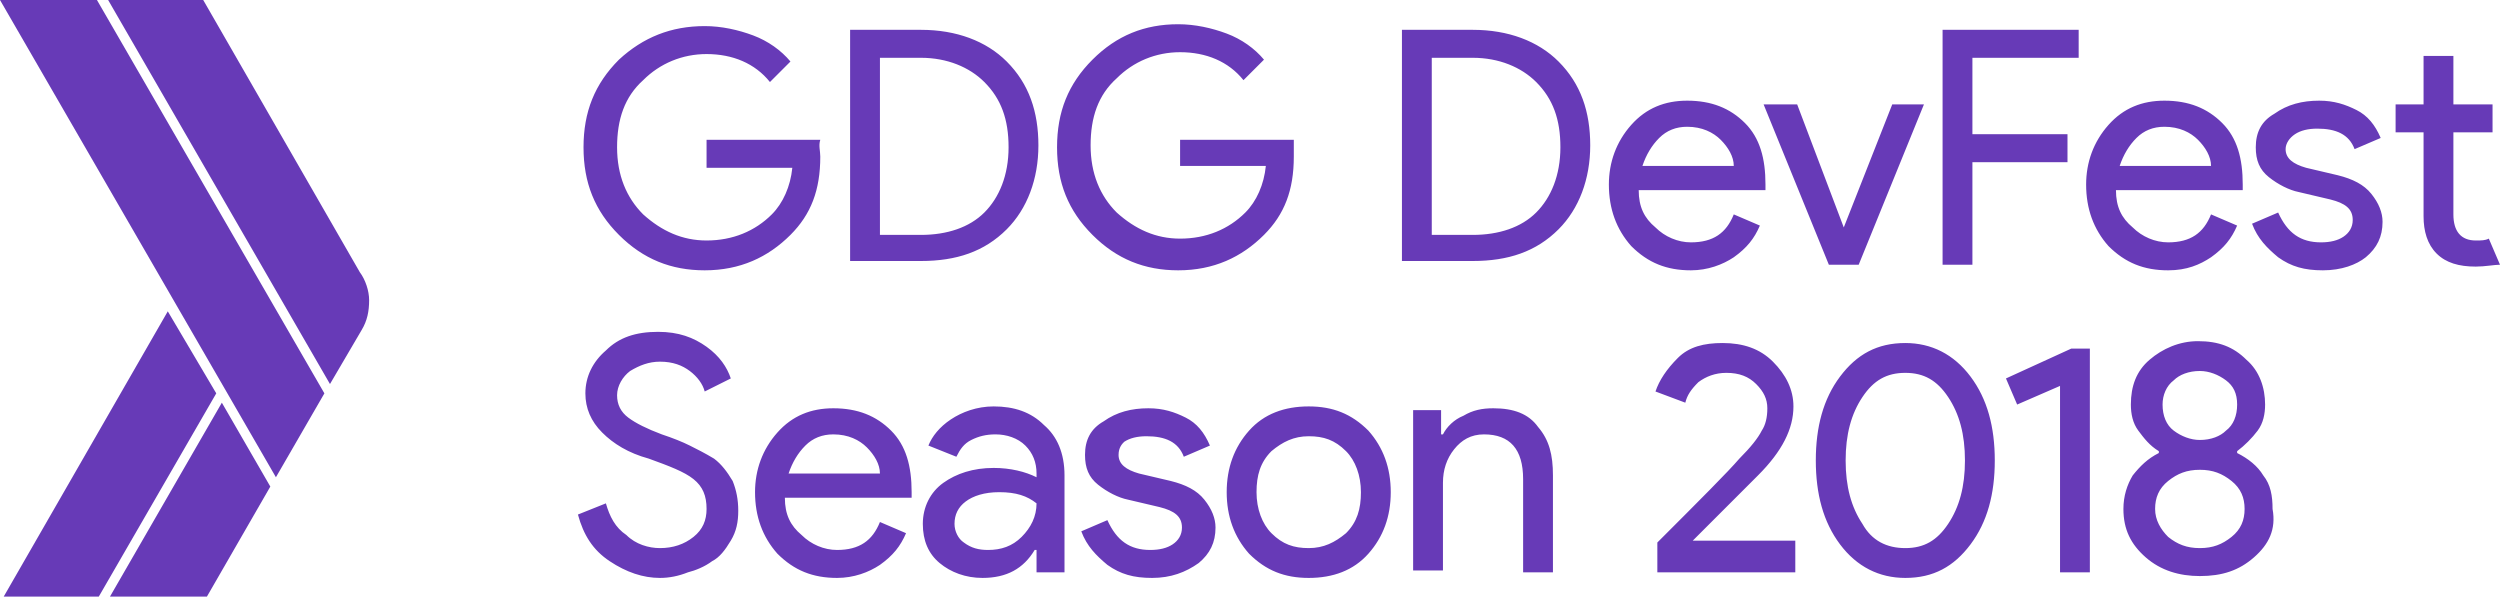
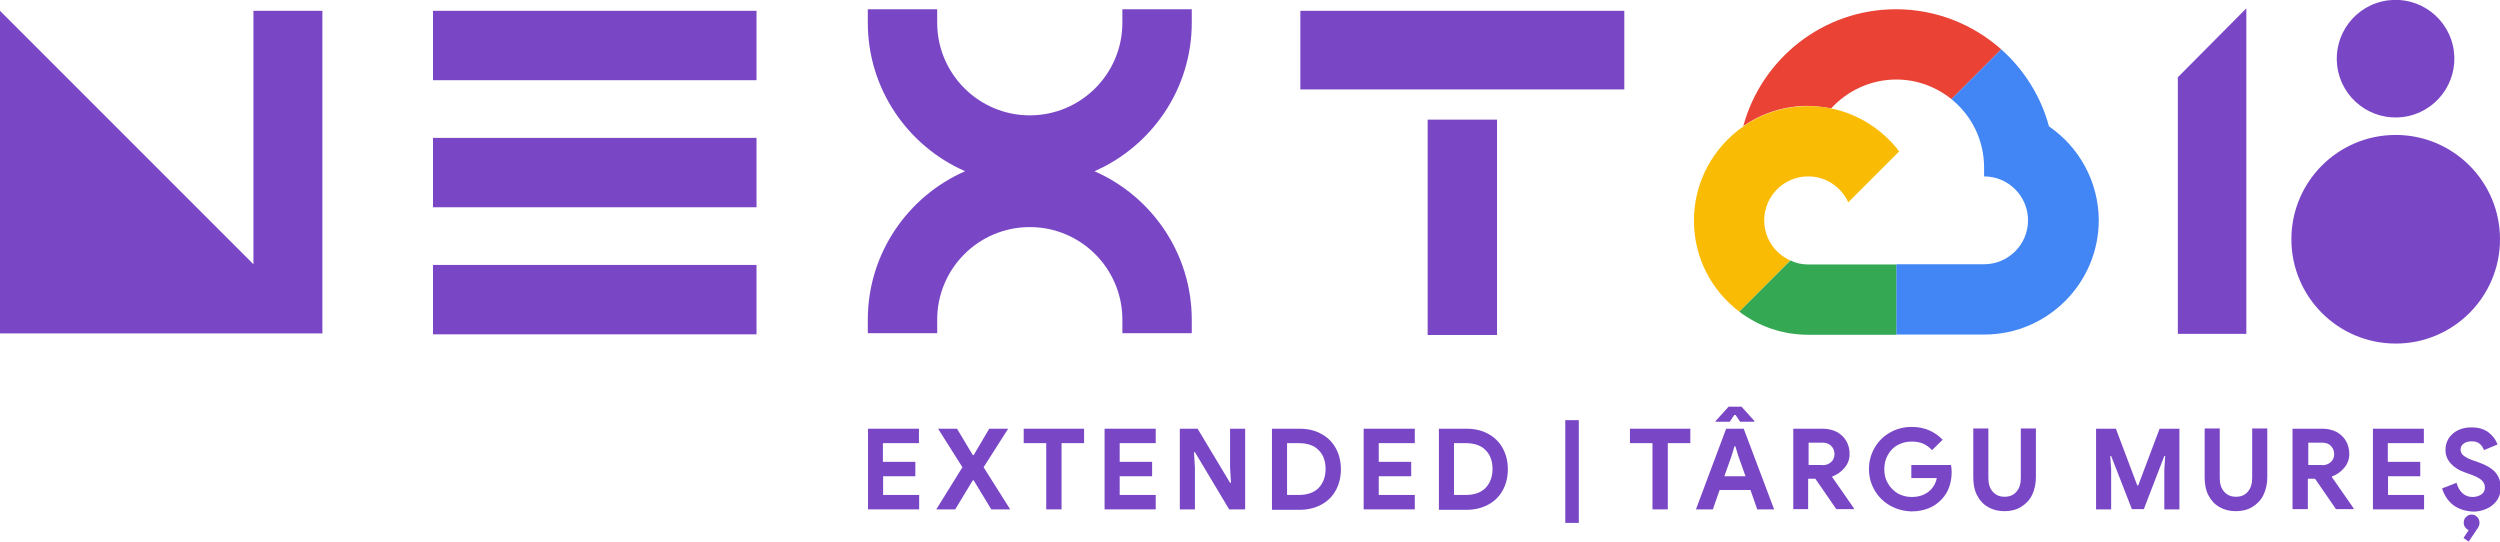
- <svg xmlns="http://www.w3.org/2000/svg" id="Layer_4" width="134.1" height="32">
-   <style>.st0{fill:#673ab7}</style>
-   <g id="XMLID_261_">
-     <path id="XMLID_259_" d="M5.2 0H0l14.8 25.6 2.6-4.5z" class="st0" />
-     <path id="XMLID_258_" d="M19.3 14.6L10.9 0H5.8l11.9 20.6 1.7-2.9c.3-.5.4-1 .4-1.6 0-.5-.2-1.1-.5-1.5z" class="st0" />
-     <path id="XMLID_257_" d="M9 16.7L.2 32h5.1l6.3-10.9z" class="st0" />
-     <path id="XMLID_256_" d="M11.9 21.6L5.9 32h5.2l3.4-5.9z" class="st0" />
+ <svg xmlns="http://www.w3.org/2000/svg" version="1.1" id="Layer_1" x="0px" y="0px" viewBox="0 0 1109.7 240.4" style="enable-background:new 0 0 1109.7 240.4;" xml:space="preserve">
+   <style type="text/css">
+ 	.st0{fill:#7946C6;}
+ 	.st1{fill:none;}
+ 	.st2{fill:#EA4335;}
+ 	.st3{fill:#4285F4;}
+ 	.st4{fill:#34A853;}
+ 	.st5{fill:#FABB05;}
+ </style>
+   <polygon class="st0" points="143.1,4.8 112.5,4.8 112.5,117.3 0,4.8 0,148 143.2,148 143.1,147.9 " />
+   <rect x="192.2" y="4.8" class="st0" width="143.6" height="30.8" />
+   <rect x="192.2" y="117.6" class="st0" width="143.6" height="30.8" />
+   <rect x="192.2" y="61.2" class="st0" width="143.6" height="30.8" />
+   <path class="st0" d="M498.2,10.1c0,22.7-18.4,41.1-41.1,41.1S416,32.7,416,10.1v-6h-30.8v6c0,29.4,17.8,54.8,43.2,65.9  c-25.4,11.1-43.2,36.5-43.2,65.9v6H416v-6c0-22.7,18.4-41.1,41.1-41.1s41.1,18.4,41.1,41.1v6H529v-6c0-29.4-17.8-54.8-43.2-65.9  C511.2,64.9,529,39.5,529,10.1v-6h-30.8V10.1z" />
+   <g>
+     <g>
+       <path class="st1" d="M812.9,48.1C812.8,48.1,812.8,48.1,812.9,48.1c12.2,2.5,22.9,9.5,30.2,19.1l-22.6,22.6    c-3.1-6.8-9.9-11.5-17.8-11.5c-10.8,0-19.5,8.8-19.5,19.5c0,7.9,4.7,14.7,11.5,17.8l0,0c2.5,1.1,5.2,1.8,8,1.8h39v0l0,0h39    c10.8,0,19.5-8.8,19.5-19.5c0-10.8-8.8-19.5-19.5-19.5v-3.9c0-12.3-5.7-23.2-14.5-30.4c-6.7-5.4-15.2-8.7-24.5-8.7    C830.3,35.4,820,40.3,812.9,48.1z" />
+     </g>
+     <g>
+       <path class="st2" d="M812.8,48.1C812.8,48.1,812.8,48.1,812.8,48.1c7.2-7.8,17.5-12.8,28.9-12.8c9.3,0,17.8,3.3,24.5,8.7    c0,0,0,0,0,0l22.1-22.1c0,0,0,0,0,0l0,0c-12.4-11-28.8-17.8-46.7-17.8c-32.4,0-59.7,22-67.8,51.9c0,0,0.1,0,0.1-0.1    c8.2-5.6,18-8.9,28.6-8.9C806.1,47.1,809.5,47.5,812.8,48.1z" />
+     </g>
+     <g>
+       <path class="st3" d="M909.5,56.1c-3.6-13.4-11.1-25.2-21.2-34.2c0,0,0,0,0,0L866.2,44c0,0,0,0,0,0c8.9,7.2,14.5,18.1,14.5,30.4    v3.9c10.8,0,19.5,8.8,19.5,19.5c0,10.8-8.8,19.5-19.5,19.5h-39l0,0v31.2l0,0h39.1c28,0,50.8-22.8,50.8-50.8    C931.5,80.5,922.8,65.2,909.5,56.1z" />
+     </g>
+     <g>
+       <path class="st4" d="M841.7,117.4h-39c-2.9,0-5.6-0.6-8-1.8l0,0c0,0,0,0,0,0L772,138.3c8.5,6.5,19.1,10.3,30.7,10.3h39v0V117.4    L841.7,117.4z" />
+     </g>
+     <g>
+       <path class="st5" d="M794.6,115.6c-6.8-3.1-11.5-9.9-11.5-17.8c0-10.8,8.8-19.5,19.5-19.5c7.9,0,14.7,4.7,17.8,11.5l22.6-22.6    c-7.3-9.6-18-16.6-30.3-19.1c-3.3-0.7-6.7-1-10.1-1c-10.6,0-20.5,3.3-28.6,8.9c-13.3,9.2-22.1,24.5-22.1,41.9    c0,16.5,7.9,31.2,20.1,40.4l0,0L794.6,115.6C794.6,115.6,794.6,115.6,794.6,115.6z" />
+     </g>
  </g>
-   <g id="XMLID_1_">
-     <path d="M44 8.4c0 1.8-.5 3.1-1.6 4.2-1.2 1.2-2.7 1.9-4.6 1.9-1.8 0-3.3-.6-4.6-1.9-1.3-1.3-1.9-2.8-1.9-4.7s.6-3.4 1.9-4.7C34.5 2 36 1.4 37.8 1.4c.9 0 1.8.2 2.6.5s1.5.8 2 1.4l-1.1 1.1c-.8-1-2-1.5-3.4-1.5-1.3 0-2.5.5-3.4 1.4-1 .9-1.4 2.1-1.4 3.6s.5 2.7 1.4 3.6c1 .9 2.1 1.4 3.4 1.4 1.4 0 2.6-.5 3.5-1.4.6-.6 1-1.5 1.1-2.5h-4.6V7.5H44c-.1.3 0 .6 0 .9zM45.6 14.2V1.6h3.8c1.9 0 3.5.6 4.6 1.7 1.2 1.2 1.7 2.7 1.7 4.5s-.6 3.4-1.7 4.5c-1.2 1.2-2.7 1.7-4.6 1.7h-3.8zm1.6-1.6h2.2c1.4 0 2.6-.4 3.4-1.2.8-.8 1.3-2 1.3-3.5s-.4-2.6-1.3-3.5c-.8-.8-2-1.3-3.4-1.3h-2.2v9.5zM69.4 8.4c0 1.8-.5 3.1-1.6 4.2-1.2 1.2-2.7 1.9-4.6 1.9-1.8 0-3.3-.6-4.6-1.9-1.3-1.3-1.9-2.8-1.9-4.7s.6-3.4 1.9-4.7c1.3-1.3 2.8-1.9 4.6-1.9.9 0 1.8.2 2.6.5s1.5.8 2 1.4l-1.1 1.1c-.8-1-2-1.5-3.4-1.5-1.3 0-2.5.5-3.4 1.4-1 .9-1.4 2.1-1.4 3.6s.5 2.7 1.4 3.6c1 .9 2.1 1.4 3.4 1.4 1.4 0 2.6-.5 3.5-1.4.6-.6 1-1.5 1.1-2.5h-4.6V7.5h6.1v.9zM75.2 14.2V1.6H79c1.9 0 3.5.6 4.6 1.7 1.2 1.2 1.7 2.7 1.7 4.5s-.6 3.4-1.7 4.5C82.4 13.5 80.9 14 79 14h-3.8zm1.6-1.6H79c1.4 0 2.6-.4 3.4-1.2.8-.8 1.3-2 1.3-3.5s-.4-2.6-1.3-3.5c-.8-.8-2-1.3-3.4-1.3h-2.2v9.5zM90.7 14.5c-1.3 0-2.3-.4-3.2-1.3-.8-.9-1.2-2-1.2-3.3 0-1.2.4-2.3 1.2-3.2.8-.9 1.8-1.3 3-1.3 1.3 0 2.3.4 3.1 1.2.8.8 1.1 1.9 1.1 3.3v.3h-6.8c0 .9.3 1.5.9 2 .5.5 1.2.8 1.9.8 1.2 0 1.9-.5 2.3-1.5l1.4.6c-.3.7-.7 1.2-1.4 1.7-.6.4-1.4.7-2.3.7zM93 8.9c0-.5-.3-1-.7-1.4-.4-.4-1-.7-1.8-.7-.6 0-1.1.2-1.5.6-.4.4-.7.9-.9 1.5H93zM98.1 14.2l-3.5-8.6h1.8l2.5 6.6 2.6-6.6h1.7l-3.5 8.6h-1.6zM105.8 14.2h-1.6V1.6h7.3v1.5h-5.7v4.1h5.1v1.5h-5.1v5.5zM116.3 14.5c-1.3 0-2.3-.4-3.2-1.3-.8-.9-1.2-2-1.2-3.3 0-1.2.4-2.3 1.2-3.2.8-.9 1.8-1.3 3-1.3 1.3 0 2.3.4 3.1 1.2.8.8 1.1 1.9 1.1 3.3v.3h-6.8c0 .9.3 1.5.9 2 .5.5 1.2.8 1.9.8 1.2 0 1.9-.5 2.3-1.5l1.4.6c-.3.7-.7 1.2-1.4 1.7-.6.4-1.3.7-2.3.7zm2.3-5.6c0-.5-.3-1-.7-1.4-.4-.4-1-.7-1.8-.7-.6 0-1.1.2-1.5.6-.4.4-.7.9-.9 1.5h4.9zM124.6 14.5c-1 0-1.7-.2-2.4-.7-.6-.5-1.1-1-1.4-1.8l1.4-.6c.5 1.1 1.2 1.6 2.3 1.6.5 0 .9-.1 1.2-.3.3-.2.5-.5.5-.9 0-.6-.4-.9-1.2-1.1l-1.7-.4c-.5-.1-1.1-.4-1.6-.8s-.7-.9-.7-1.6c0-.8.3-1.4 1-1.8.7-.5 1.5-.7 2.4-.7.8 0 1.4.2 2 .5.6.3 1 .8 1.3 1.5l-1.4.6c-.3-.8-1-1.1-2-1.1-.5 0-.9.1-1.2.3-.3.2-.5.5-.5.8 0 .5.4.8 1.1 1l1.7.4c.8.2 1.4.5 1.8 1 .4.5.6 1 .6 1.5 0 .8-.3 1.4-.9 1.9-.5.4-1.3.7-2.3.7zM132.8 14.3c-.9 0-1.6-.2-2.1-.7-.5-.5-.7-1.2-.7-2V7.1h-1.5V5.6h1.5V3h1.6v2.6h2.1v1.5h-2.1v4.4c0 .9.4 1.4 1.2 1.4.3 0 .5 0 .7-.1l.6 1.4c-.3 0-.8.1-1.3.1zM35.4 31c-.9 0-1.8-.3-2.7-.9-.9-.6-1.4-1.4-1.7-2.5l1.5-.6c.2.7.5 1.3 1.1 1.7.5.5 1.2.7 1.8.7.7 0 1.3-.2 1.8-.6.5-.4.7-.9.7-1.5 0-.7-.2-1.2-.7-1.6-.5-.4-1.3-.7-2.4-1.1-1.1-.3-1.9-.8-2.5-1.4-.6-.6-.9-1.3-.9-2.1 0-.9.4-1.7 1.1-2.3.7-.7 1.6-1 2.8-1 1.1 0 1.9.3 2.6.8.7.5 1.1 1.1 1.3 1.7l-1.4.7c-.1-.4-.4-.8-.8-1.1-.4-.3-.9-.5-1.6-.5-.6 0-1.1.2-1.6.5-.4.3-.7.8-.7 1.3s.2.9.6 1.2c.4.3 1 .6 1.8.9.6.2 1.1.4 1.5.6.4.2.8.4 1.3.7.4.3.7.7 1 1.2.2.5.3 1 .3 1.6 0 .6-.1 1.1-.4 1.6-.3.5-.6.9-1 1.1-.4.3-.9.5-1.3.6-.5.2-1 .3-1.5.3zM44.9 31c-1.3 0-2.3-.4-3.2-1.3-.8-.9-1.2-2-1.2-3.3 0-1.2.4-2.3 1.2-3.2.8-.9 1.8-1.3 3-1.3 1.3 0 2.3.4 3.1 1.2.8.8 1.1 1.9 1.1 3.3v.3h-6.8c0 .9.3 1.5.9 2 .5.5 1.2.8 1.9.8 1.2 0 1.9-.5 2.3-1.5l1.4.6c-.3.7-.7 1.2-1.4 1.7-.6.4-1.4.7-2.3.7zm2.3-5.6c0-.5-.3-1-.7-1.4-.4-.4-1-.7-1.8-.7-.6 0-1.1.2-1.5.6-.4.4-.7.9-.9 1.5h4.9zM52.7 31c-.9 0-1.7-.3-2.3-.8-.6-.5-.9-1.2-.9-2.1 0-.9.4-1.7 1.1-2.2.7-.5 1.6-.8 2.7-.8.9 0 1.7.2 2.3.5v-.2c0-.6-.2-1.1-.6-1.5-.4-.4-1-.6-1.6-.6-.5 0-.9.1-1.3.3-.4.2-.6.5-.8.9l-1.5-.6c.2-.5.6-1 1.2-1.4.6-.4 1.4-.7 2.3-.7 1.1 0 2 .3 2.7 1 .7.6 1.1 1.5 1.1 2.7v5.2h-1.5v-1.2h-.1c-.6 1-1.5 1.5-2.8 1.5zm.3-1.5c.7 0 1.3-.2 1.8-.7.5-.5.8-1.1.8-1.8-.5-.4-1.1-.6-2-.6-.8 0-1.4.2-1.8.5-.4.3-.6.7-.6 1.2 0 .4.2.8.5 1 .4.3.8.4 1.3.4zM61.8 31c-1 0-1.7-.2-2.4-.7-.6-.5-1.1-1-1.4-1.8l1.4-.6c.5 1.1 1.2 1.6 2.3 1.6.5 0 .9-.1 1.2-.3.3-.2.5-.5.5-.9 0-.6-.4-.9-1.2-1.1l-1.7-.4c-.5-.1-1.1-.4-1.6-.8s-.7-.9-.7-1.6c0-.8.3-1.4 1-1.8.7-.5 1.5-.7 2.4-.7.8 0 1.4.2 2 .5.6.3 1 .8 1.3 1.5l-1.4.6c-.3-.8-1-1.1-2-1.1-.5 0-.9.1-1.2.3-.1.1-.3.3-.3.7 0 .5.4.8 1.1 1l1.7.4c.8.2 1.4.5 1.8 1 .4.5.6 1 .6 1.5 0 .8-.3 1.4-.9 1.9-.7.5-1.5.8-2.5.8zM67 23.1c.8-.9 1.9-1.3 3.2-1.3 1.3 0 2.3.4 3.2 1.3.8.9 1.2 2 1.2 3.3 0 1.3-.4 2.4-1.2 3.3-.8.9-1.9 1.3-3.2 1.3-1.3 0-2.3-.4-3.2-1.3-.8-.9-1.2-2-1.2-3.3 0-1.3.4-2.4 1.2-3.3zm1.2 5.5c.6.6 1.2.8 2 .8s1.4-.3 2-.8c.6-.6.8-1.3.8-2.2 0-.9-.3-1.7-.8-2.2-.6-.6-1.2-.8-2-.8s-1.4.3-2 .8c-.6.6-.8 1.3-.8 2.2 0 .9.3 1.7.8 2.2zM77.3 22.1v1.2h.1c.2-.4.6-.8 1.1-1 .5-.3 1-.4 1.6-.4 1.1 0 1.9.3 2.4 1 .6.7.8 1.5.8 2.6v5.2h-1.6v-5c0-1.6-.7-2.4-2.1-2.4-.7 0-1.2.3-1.6.8-.4.5-.6 1.1-.6 1.8v4.7h-1.6V22h1.5zM96.5 30.7h-7.6v-1.6c2.3-2.3 3.8-3.8 4.4-4.5.6-.6 1-1.1 1.2-1.5.2-.3.3-.7.3-1.2s-.2-.9-.6-1.3c-.4-.4-.9-.6-1.6-.6-.6 0-1.1.2-1.5.5-.4.4-.6.7-.7 1.1l-1.6-.6c.2-.6.6-1.2 1.2-1.8.6-.6 1.4-.8 2.4-.8 1.1 0 2 .3 2.7 1 .7.7 1.1 1.5 1.1 2.4 0 1.2-.6 2.4-1.9 3.7L90.8 29h5.5v1.7zM105.7 29.2c-.9 1.2-2 1.8-3.5 1.8-1.4 0-2.6-.6-3.5-1.8-.9-1.2-1.3-2.7-1.3-4.5 0-1.8.4-3.3 1.3-4.5.9-1.2 2-1.8 3.5-1.8 1.4 0 2.6.6 3.5 1.8.9 1.2 1.3 2.7 1.3 4.5 0 1.8-.4 3.3-1.3 4.5zm-3.5.2c1 0 1.7-.4 2.3-1.3.6-.9.9-2 .9-3.4s-.3-2.5-.9-3.4c-.6-.9-1.3-1.3-2.3-1.3-1 0-1.7.4-2.3 1.3-.6.9-.9 2-.9 3.4s.3 2.5.9 3.4c.5.9 1.3 1.3 2.3 1.3zM112.1 30.7h-1.6v-10l-2.3 1-.6-1.4 3.5-1.6h1v12zM120.9 29.9c-.8.7-1.7 1-2.9 1-1.1 0-2.1-.3-2.9-1-.8-.7-1.2-1.5-1.2-2.6 0-.7.2-1.3.5-1.8.4-.5.8-.9 1.4-1.2v-.1c-.5-.3-.8-.7-1.1-1.1-.3-.4-.4-.9-.4-1.4 0-1 .3-1.8 1-2.4.7-.6 1.6-1 2.6-1 1.1 0 1.9.3 2.6 1 .7.6 1 1.5 1 2.4 0 .5-.1 1-.4 1.4-.3.4-.7.8-1.1 1.1v.1c.6.3 1.1.7 1.4 1.2.4.5.5 1.1.5 1.8.2 1.1-.2 1.9-1 2.6zm-4.6-1.1c.5.4 1 .6 1.7.6s1.2-.2 1.7-.6c.5-.4.7-.9.7-1.5s-.2-1.1-.7-1.5c-.5-.4-1-.6-1.7-.6s-1.2.2-1.7.6c-.5.4-.7.9-.7 1.5s.3 1.1.7 1.5zm.3-5.7c.4.3.9.5 1.4.5.6 0 1.1-.2 1.4-.5.4-.3.6-.8.6-1.4 0-.6-.2-1-.6-1.3-.4-.3-.9-.5-1.4-.5-.6 0-1.1.2-1.4.5-.4.3-.6.8-.6 1.3 0 .6.2 1.1.6 1.4z" class="st0" />
+   <rect x="633.7" y="53.1" class="st0" width="30.8" height="95.6" />
+   <rect x="577.2" y="4.8" class="st0" width="143.8" height="34.9" />
+   <g>
+     <polygon class="st0" points="966.7,148.2 997.1,148.2 997.1,3.7 966.7,34.3  " />
  </g>
+   <g>
+     <circle class="st0" cx="1063.4" cy="106.2" r="46.3" />
+   </g>
+   <g>
+     <ellipse transform="matrix(0.9732 -0.2298 0.2298 0.9732 22.4434 245.0129)" class="st0" cx="1063.4" cy="26.1" rx="26.1" ry="26.1" />
+   </g>
+   <path class="st0" d="M385.2,190.3h22.7v6.4h-16v8.3h14.4v6.4H392v8.3h16v6.4h-22.7V190.3z" />
+   <path class="st0" d="M427.2,207.4l-10.8-17.1h8.4l7,11.7h0.4l6.9-11.7h8.4l-10.9,17.1l11.8,18.7h-8.4l-7.8-12.9h-0.4l-7.8,12.9h-8.4  L427.2,207.4z" />
+   <path class="st0" d="M464.4,196.7h-10v-6.4h26.8v6.4h-10v29.4h-6.8V196.7z" />
+   <path class="st0" d="M490.3,190.3H513v6.4h-16v8.3h14.4v6.4H497v8.3h16v6.4h-22.7V190.3z" />
+   <path class="st0" d="M523.7,190.3h7.9l14.4,24h0.4l-0.4-6.9v-17.1h6.7v35.8h-7.1l-15.2-25.4H530l0.4,6.9v18.5h-6.7V190.3z" />
+   <path class="st0" d="M564.6,190.3h12.1c3.7,0,7,0.7,9.8,2.3c2.8,1.5,4.9,3.6,6.4,6.3c1.5,2.7,2.3,5.8,2.3,9.4s-0.8,6.7-2.3,9.4  c-1.5,2.7-3.6,4.8-6.4,6.3c-2.8,1.5-6,2.3-9.8,2.3h-12.1V190.3z M576.4,219.7c3.9,0,6.8-1,8.9-3.1c2-2.1,3.1-4.9,3.1-8.4  s-1-6.4-3.1-8.4c-2-2.1-5-3.1-8.9-3.1h-5.1v23H576.4z" />
+   <path class="st0" d="M605.3,190.3H628v6.4h-16v8.3h14.4v6.4H612v8.3h16v6.4h-22.7V190.3z" />
+   <path class="st0" d="M638.7,190.3h12.1c3.7,0,7,0.7,9.8,2.3c2.8,1.5,4.9,3.6,6.4,6.3c1.5,2.7,2.3,5.8,2.3,9.4s-0.8,6.7-2.3,9.4  c-1.5,2.7-3.6,4.8-6.4,6.3c-2.8,1.5-6,2.3-9.8,2.3h-12.1V190.3z M650.5,219.7c3.9,0,6.8-1,8.9-3.1c2-2.1,3.1-4.9,3.1-8.4  s-1-6.4-3.1-8.4c-2-2.1-5-3.1-8.9-3.1h-5.1v23H650.5z" />
+   <path class="st0" d="M694.8,186.5h6v45.6h-6V186.5z" />
+   <path class="st0" d="M733.5,196.7h-10v-6.4h26.8v6.4h-10v29.4h-6.8V196.7z" />
+   <path class="st0" d="M766.2,190.3h7.8l13.5,35.8H780l-3-8.6h-13.7l-3,8.6h-7.5L766.2,190.3z M761.6,186.8l5.7-6.3h5.7l5.7,6.3v0.4  h-6.3l-2-3h-0.6l-2,3h-6.3V186.8z M774.8,211.4l-3.2-9l-1.3-4.3h-0.4l-1.3,4.3l-3.2,9H774.8z" />
+   <path class="st0" d="M796,190.3h13.1c2.3,0,4.4,0.5,6.2,1.4c1.8,1,3.2,2.3,4.2,4c1,1.7,1.5,3.7,1.5,5.8c0,2.3-0.7,4.3-2.2,6.1  s-3.3,3.1-5.5,3.9l0,0.3l9.6,13.8v0.4h-7.8l-9.3-13.5h-3.2v13.5H796V190.3z M809,206.5c1.5,0,2.8-0.5,3.8-1.4c1-0.9,1.5-2.1,1.5-3.6  c0-1.4-0.5-2.5-1.4-3.5c-0.9-1-2.2-1.5-3.7-1.5h-6.4v9.9H809z" />
+   <path class="st0" d="M839.1,224.5c-2.9-1.6-5.2-3.9-6.9-6.7c-1.7-2.9-2.6-6-2.6-9.6s0.9-6.7,2.6-9.6c1.7-2.9,4-5.1,6.9-6.7  c2.9-1.6,6-2.4,9.5-2.4c2.8,0,5.4,0.5,7.7,1.5c2.3,1,4.3,2.4,6,4.2l-4.7,4.6c-1.2-1.3-2.5-2.2-4-2.9c-1.5-0.6-3.1-0.9-5.1-0.9  c-2.2,0-4.2,0.5-6.1,1.5s-3.3,2.5-4.4,4.4c-1.1,1.9-1.6,4-1.6,6.4c0,2.4,0.5,4.5,1.7,6.4c1.1,1.9,2.6,3.3,4.4,4.4  c1.9,1,3.9,1.5,6.1,1.5c3.3,0,6.1-1,8.2-3c0.7-0.6,1.2-1.4,1.8-2.3c0.5-0.9,0.9-2,1.1-3.1h-11.3v-5.8H866c0.2,0.9,0.3,2,0.3,3.2  c0,2.4-0.4,4.6-1.1,6.6c-0.7,2-1.8,3.8-3.3,5.4c-1.6,1.7-3.5,3.1-5.8,4c-2.3,0.9-4.8,1.4-7.6,1.4C845.2,226.9,842,226.1,839.1,224.5  z" />
+   <path class="st0" d="M882.5,225.1c-2.1-1.2-3.7-2.9-4.9-5.2c-1.2-2.3-1.7-5-1.7-8.1v-21.6h6.7v22c0,2.5,0.6,4.5,1.9,6  c1.3,1.5,3,2.3,5.3,2.3c2.3,0,4.1-0.8,5.3-2.3c1.3-1.5,1.9-3.5,1.9-6v-22h6.7v21.6c0,3-0.6,5.6-1.7,7.9s-2.8,4-4.9,5.3  c-2.1,1.3-4.6,1.9-7.4,1.9C887,226.9,884.6,226.3,882.5,225.1z" />
+   <path class="st0" d="M930.5,190.3h8.7l9.5,25.2h0.4l9.5-25.2h8.8v35.8h-6.7v-17.7l0.4-6h-0.4l-9.1,23.6h-5.3l-9.2-23.6h-0.4l0.4,6  v17.7h-6.7V190.3z" />
+   <path class="st0" d="M985.2,225.1c-2.1-1.2-3.7-2.9-4.9-5.2c-1.2-2.3-1.7-5-1.7-8.1v-21.6h6.7v22c0,2.5,0.6,4.5,1.9,6  c1.3,1.5,3,2.3,5.3,2.3c2.3,0,4.1-0.8,5.3-2.3c1.3-1.5,1.9-3.5,1.9-6v-22h6.7v21.6c0,3-0.6,5.6-1.7,7.9s-2.8,4-4.9,5.3  c-2.1,1.3-4.6,1.9-7.4,1.9C989.7,226.9,987.3,226.3,985.2,225.1z" />
+   <path class="st0" d="M1017.8,190.3h13.1c2.3,0,4.4,0.5,6.2,1.4c1.8,1,3.2,2.3,4.2,4c1,1.7,1.5,3.7,1.5,5.8c0,2.3-0.7,4.3-2.2,6.1  s-3.3,3.1-5.5,3.9l0,0.3l9.6,13.8v0.4h-7.8l-9.3-13.5h-3.2v13.5h-6.8V190.3z M1030.8,206.5c1.5,0,2.8-0.5,3.8-1.4  c1-0.9,1.5-2.1,1.5-3.6c0-1.4-0.5-2.5-1.4-3.5c-0.9-1-2.2-1.5-3.7-1.5h-6.4v9.9H1030.8z" />
+   <path class="st0" d="M1053.2,190.3h22.7v6.4h-16v8.3h14.4v6.4H1060v8.3h16v6.4h-22.7V190.3z" />
+   <path class="st0" d="M1089.1,224.3c-2.4-1.8-4.1-4.3-5.1-7.5l6.4-2.5c0.5,1.9,1.4,3.4,2.6,4.6c1.2,1.1,2.7,1.7,4.5,1.7  c1.5,0,2.8-0.4,3.9-1.1c1.1-0.8,1.6-1.8,1.6-3.1c0-1.3-0.5-2.4-1.5-3.3c-1-0.9-2.8-1.8-5.4-2.7l-2.2-0.8c-2.3-0.8-4.3-2-5.9-3.7  s-2.5-3.7-2.5-6.2c0-1.9,0.5-3.6,1.4-5.1c1-1.5,2.3-2.7,4.1-3.6c1.8-0.9,3.8-1.3,6-1.3c3.2,0,5.8,0.8,7.7,2.3  c1.9,1.5,3.2,3.3,3.9,5.3l-6,2.5c-0.4-1.1-1-2-1.9-2.8c-0.9-0.8-2.1-1.1-3.5-1.1c-1.5,0-2.7,0.3-3.6,1c-1,0.7-1.4,1.6-1.4,2.7  c0,1.1,0.5,2,1.4,2.7c0.9,0.7,2.4,1.5,4.5,2.2l2.3,0.8c3.1,1.1,5.5,2.5,7.1,4.2c1.6,1.8,2.5,4,2.5,6.9c0,2.3-0.6,4.3-1.8,5.9  c-1.2,1.6-2.7,2.8-4.6,3.6c-1.9,0.8-3.8,1.2-5.8,1.2C1094.3,226.9,1091.5,226,1089.1,224.3z M1093.5,238.8l2.3-3.5  c-0.7-0.3-1.2-0.7-1.6-1.3c-0.4-0.6-0.6-1.2-0.6-2c0-1,0.3-1.8,1-2.5c0.7-0.7,1.5-1.1,2.5-1.1c1,0,1.8,0.4,2.5,1.1  c0.7,0.7,1,1.6,1,2.6c0,0.7-0.2,1.4-0.7,2.2l-4.1,6.1L1093.5,238.8z" />
</svg>
